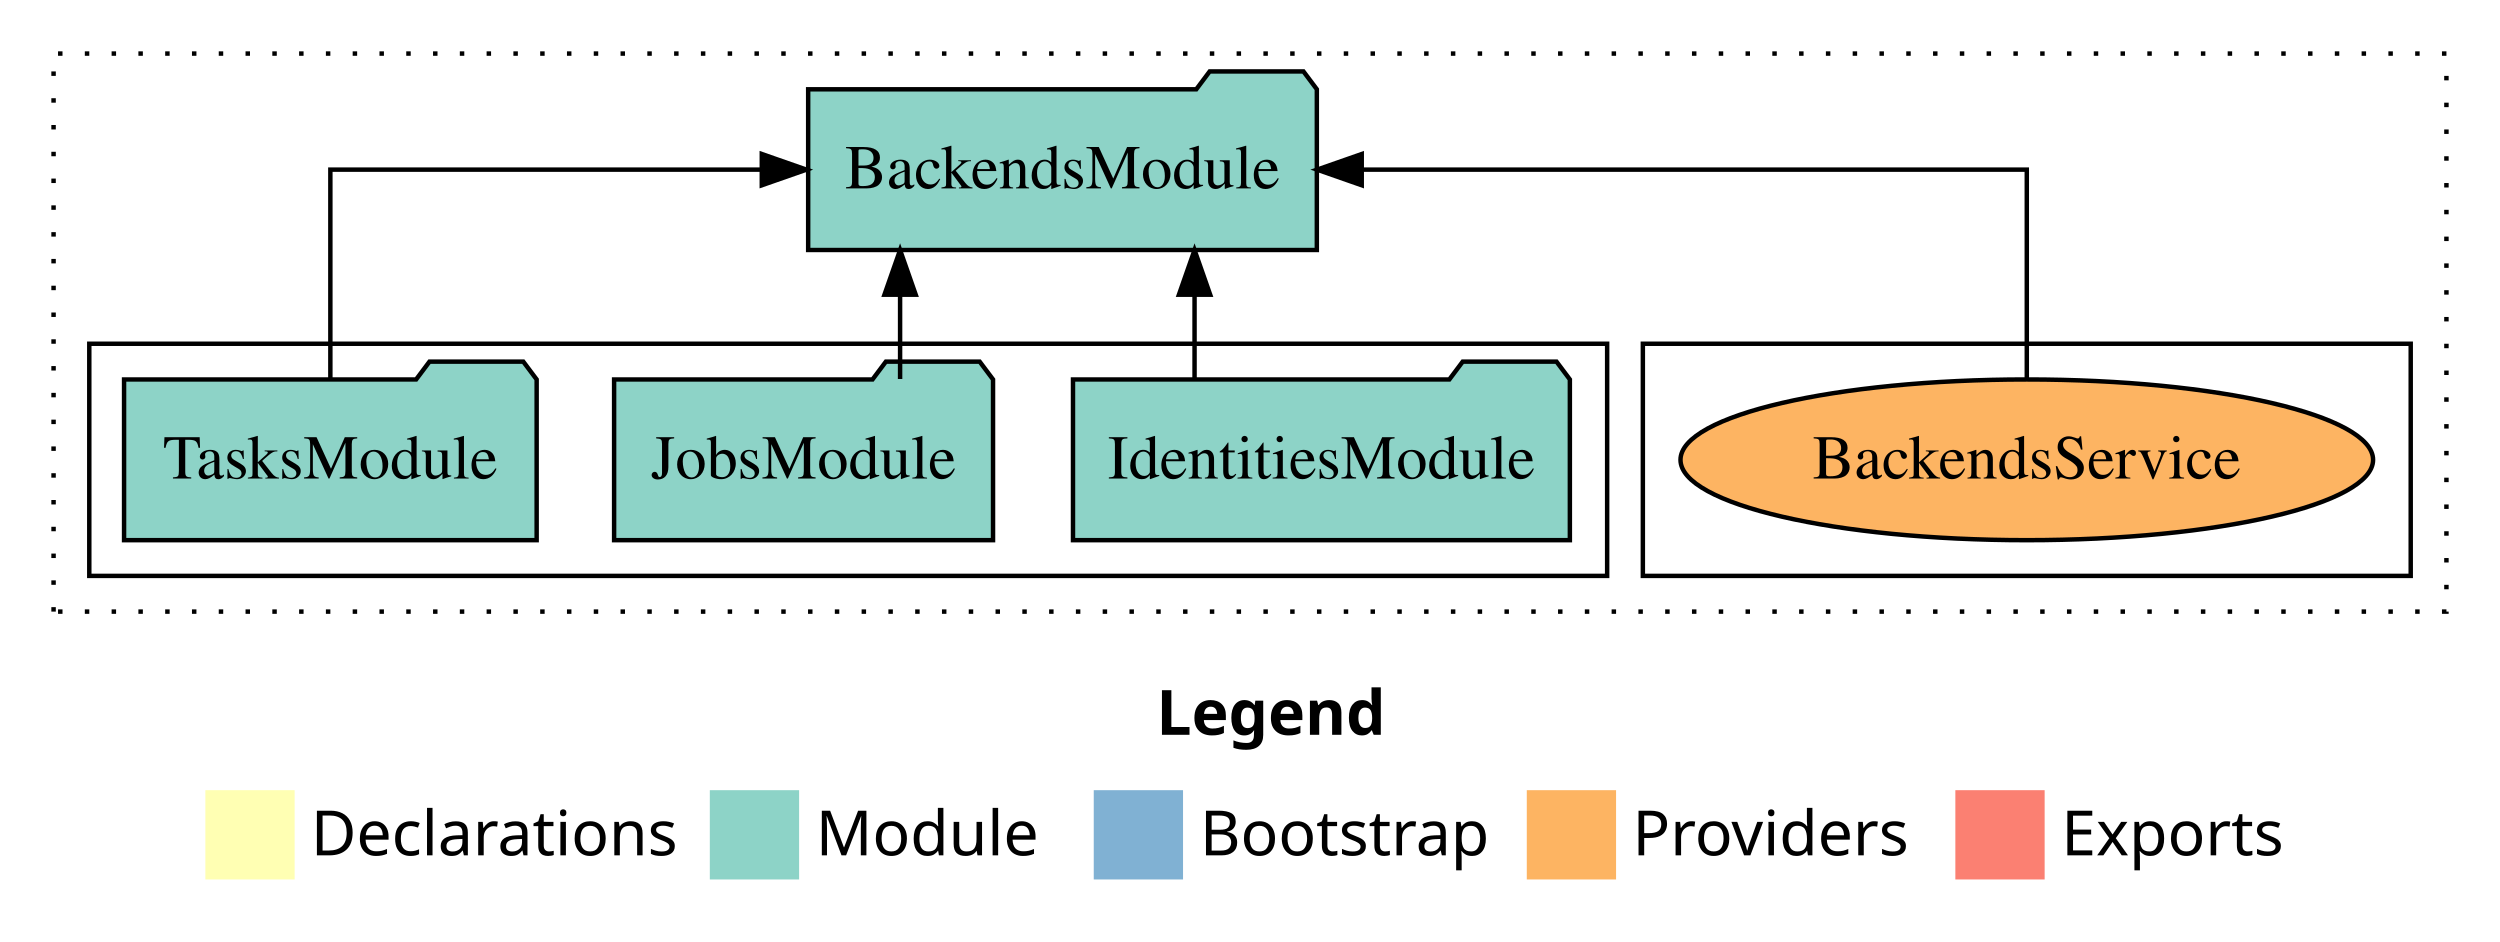
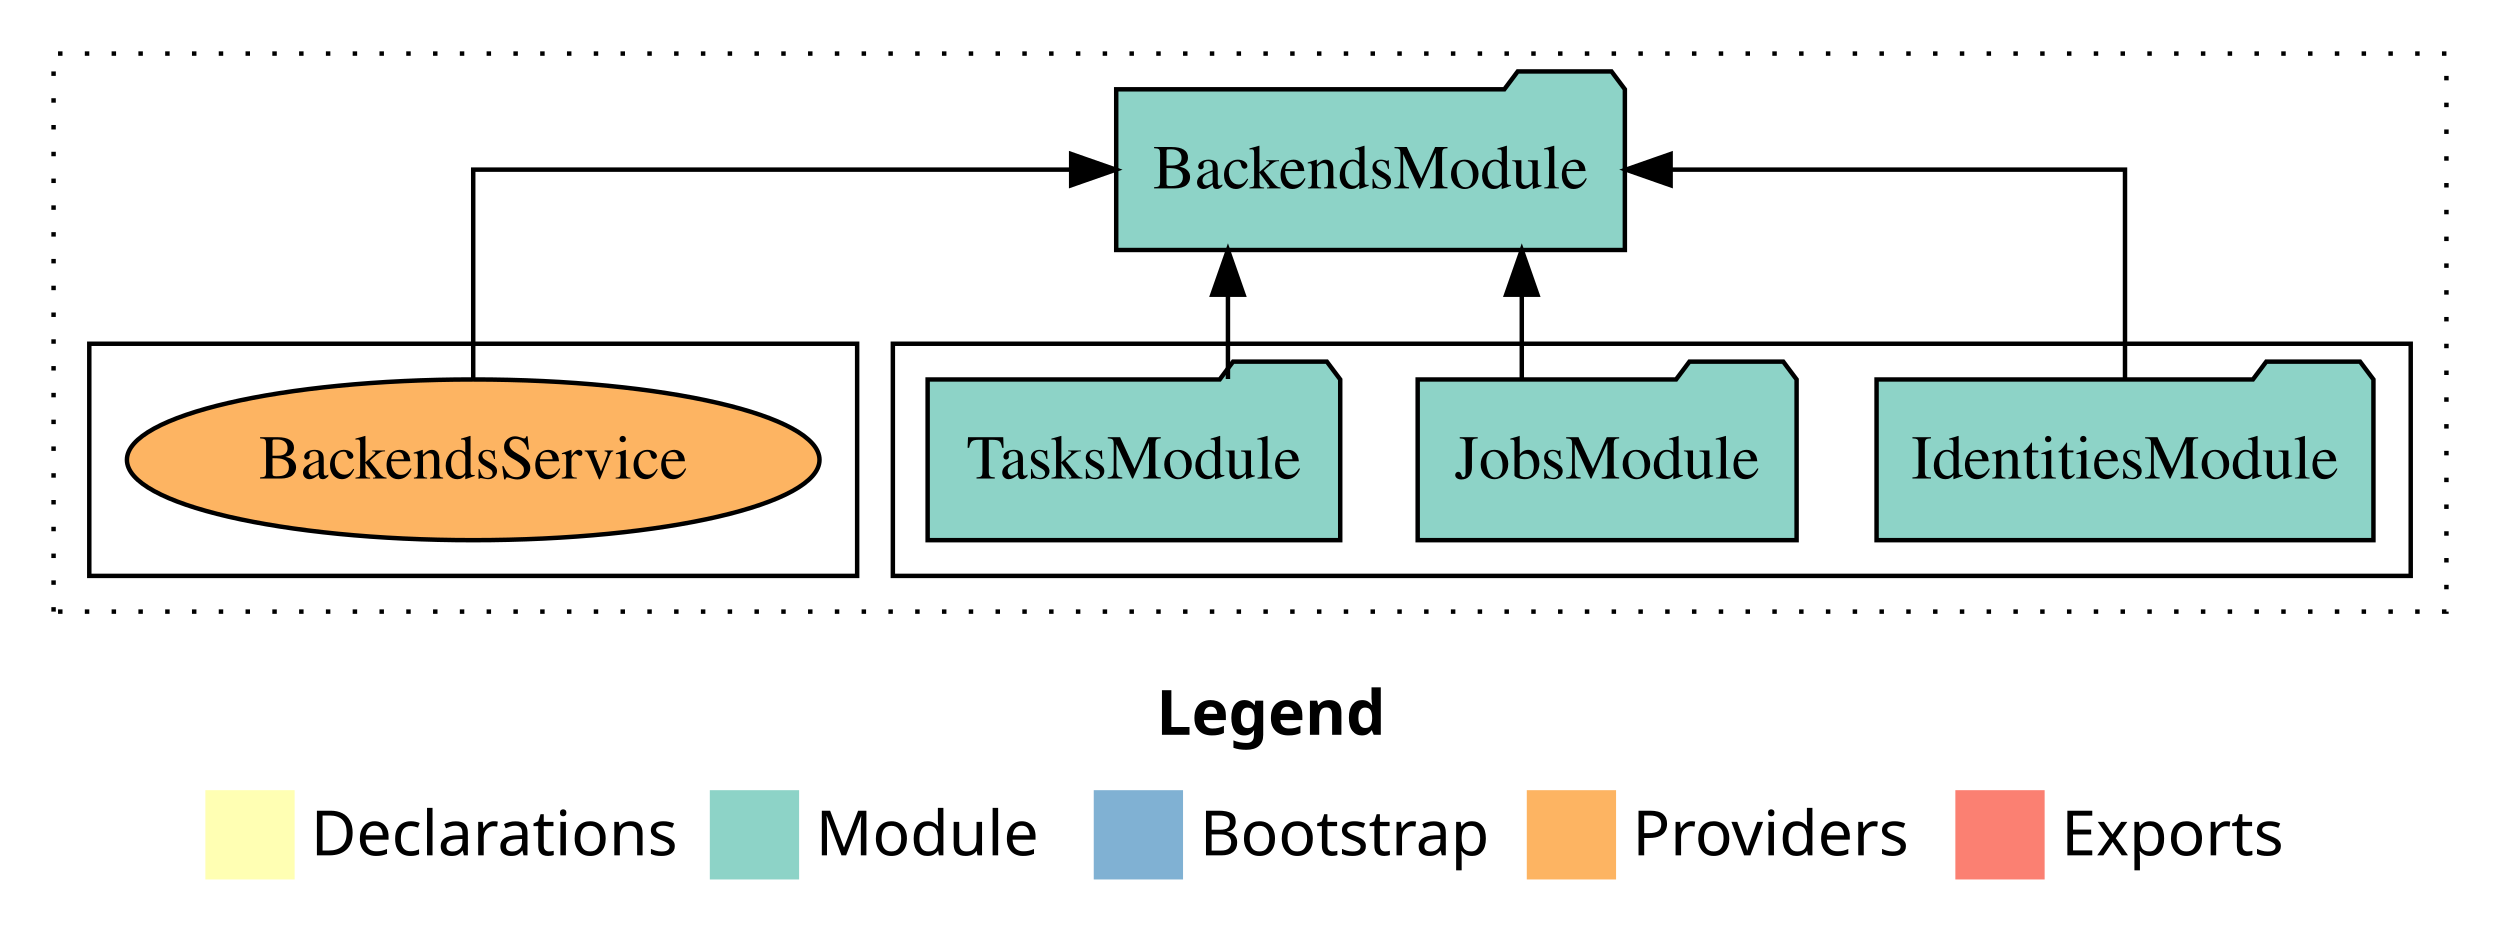
<svg xmlns="http://www.w3.org/2000/svg" width="560pt" height="211pt" viewBox="0.00 0.00 560.00 211.00">
  <g id="graph0" class="graph" transform="scale(1 1) rotate(0) translate(4 207)">
    <polygon fill="white" stroke="transparent" points="-4,4 -4,-207 556,-207 556,4 -4,4" />
    <text text-anchor="start" x="255.01" y="-42.4" font-family="Times-12" font-weight="bold" font-size="14.00">Legend</text>
    <polygon fill="#ffffb3" stroke="transparent" points="42,-10 42,-30 62,-30 62,-10 42,-10" />
    <text text-anchor="start" x="65.63" y="-15.4" font-family="Times-12" font-size="14.00">  Declarations</text>
    <polygon fill="#8dd3c7" stroke="transparent" points="155,-10 155,-30 175,-30 175,-10 155,-10" />
    <text text-anchor="start" x="178.73" y="-15.4" font-family="Times-12" font-size="14.00">  Module</text>
    <polygon fill="#80b1d3" stroke="transparent" points="241,-10 241,-30 261,-30 261,-10 241,-10" />
    <text text-anchor="start" x="264.78" y="-15.4" font-family="Times-12" font-size="14.00">  Bootstrap</text>
    <polygon fill="#fdb462" stroke="transparent" points="338,-10 338,-30 358,-30 358,-10 338,-10" />
    <text text-anchor="start" x="361.67" y="-15.4" font-family="Times-12" font-size="14.00">  Providers</text>
    <polygon fill="#fb8072" stroke="transparent" points="434,-10 434,-30 454,-30 454,-10 434,-10" />
    <text text-anchor="start" x="457.73" y="-15.4" font-family="Times-12" font-size="14.00">  Exports</text>
    <g id="clust1" class="cluster">
      <polygon fill="none" stroke="black" stroke-dasharray="1,5" points="8,-70 8,-195 544,-195 544,-70 8,-70" />
    </g>
+     <g id="clust3" class="cluster">
+       <polygon fill="none" stroke="black" points="196,-78 196,-130 536,-130 536,-78 196,-78" />
+     </g>
    <g id="clust6" class="cluster">
-       <polygon fill="none" stroke="black" points="364,-78 364,-130 536,-130 536,-78 364,-78" />
-     </g>
-     <g id="clust3" class="cluster">
-       <polygon fill="none" stroke="black" points="16,-78 16,-130 356,-130 356,-78 16,-78" />
+       <polygon fill="none" stroke="black" points="16,-78 16,-130 188,-130 188,-78 16,-78" />
    </g>
    <g id="node1" class="node">
-       <polygon fill="#8dd3c7" stroke="black" points="347.65,-122 344.65,-126 323.65,-126 320.65,-122 236.35,-122 236.35,-86 347.65,-86 347.65,-122" />
-       <text text-anchor="middle" x="292" y="-99.8" font-family="Times,serif" font-size="14.00">IdentitiesModule</text>
+       <polygon fill="#8dd3c7" stroke="black" points="527.65,-122 524.65,-126 503.65,-126 500.65,-122 416.35,-122 416.35,-86 527.65,-86 527.65,-122" />
+       <text text-anchor="middle" x="472" y="-99.8" font-family="Times,serif" font-size="14.00">IdentitiesModule</text>
    </g>
    <g id="node4" class="node">
-       <polygon fill="#8dd3c7" stroke="black" points="290.97,-187 287.97,-191 266.97,-191 263.97,-187 177.03,-187 177.03,-151 290.97,-151 290.97,-187" />
-       <text text-anchor="middle" x="234" y="-164.8" font-family="Times,serif" font-size="14.00">BackendsModule</text>
+       <polygon fill="#8dd3c7" stroke="black" points="359.97,-187 356.97,-191 335.97,-191 332.97,-187 246.03,-187 246.03,-151 359.97,-151 359.97,-187" />
+       <text text-anchor="middle" x="303" y="-164.8" font-family="Times,serif" font-size="14.00">BackendsModule</text>
    </g>
    <g id="edge1" class="edge">
-       <path fill="none" stroke="black" d="M263.58,-122.11C263.58,-122.11 263.58,-140.99 263.58,-140.99" />
-       <polygon fill="black" stroke="black" points="260.08,-140.99 263.58,-150.99 267.08,-140.99 260.08,-140.99" />
+       <path fill="none" stroke="black" d="M472,-122.11C472,-141.34 472,-169 472,-169 472,-169 370.22,-169 370.22,-169" />
+       <polygon fill="black" stroke="black" points="370.22,-165.5 360.22,-169 370.22,-172.5 370.22,-165.5" />
    </g>
    <g id="node2" class="node">
-       <polygon fill="#8dd3c7" stroke="black" points="218.44,-122 215.44,-126 194.44,-126 191.44,-122 133.56,-122 133.56,-86 218.44,-86 218.44,-122" />
-       <text text-anchor="middle" x="176" y="-99.8" font-family="Times,serif" font-size="14.00">JobsModule</text>
+       <polygon fill="#8dd3c7" stroke="black" points="398.44,-122 395.44,-126 374.44,-126 371.44,-122 313.56,-122 313.56,-86 398.44,-86 398.44,-122" />
+       <text text-anchor="middle" x="356" y="-99.8" font-family="Times,serif" font-size="14.00">JobsModule</text>
    </g>
    <g id="edge2" class="edge">
-       <path fill="none" stroke="black" d="M197.62,-122.11C197.62,-122.11 197.62,-140.99 197.62,-140.99" />
-       <polygon fill="black" stroke="black" points="194.12,-140.99 197.62,-150.99 201.12,-140.99 194.12,-140.99" />
+       <path fill="none" stroke="black" d="M336.88,-122.11C336.88,-122.11 336.88,-140.99 336.88,-140.99" />
+       <polygon fill="black" stroke="black" points="333.38,-140.99 336.88,-150.99 340.38,-140.99 333.38,-140.99" />
    </g>
    <g id="node3" class="node">
-       <polygon fill="#8dd3c7" stroke="black" points="116.21,-122 113.21,-126 92.21,-126 89.21,-122 23.79,-122 23.79,-86 116.21,-86 116.21,-122" />
-       <text text-anchor="middle" x="70" y="-99.8" font-family="Times,serif" font-size="14.00">TasksModule</text>
+       <polygon fill="#8dd3c7" stroke="black" points="296.21,-122 293.21,-126 272.21,-126 269.21,-122 203.79,-122 203.79,-86 296.21,-86 296.21,-122" />
+       <text text-anchor="middle" x="250" y="-99.8" font-family="Times,serif" font-size="14.00">TasksModule</text>
    </g>
    <g id="edge3" class="edge">
-       <path fill="none" stroke="black" d="M70,-122.11C70,-141.34 70,-169 70,-169 70,-169 166.64,-169 166.64,-169" />
-       <polygon fill="black" stroke="black" points="166.64,-172.5 176.64,-169 166.64,-165.5 166.64,-172.5" />
+       <path fill="none" stroke="black" d="M271.06,-122.11C271.06,-122.11 271.06,-140.99 271.06,-140.99" />
+       <polygon fill="black" stroke="black" points="267.56,-140.99 271.06,-150.99 274.56,-140.99 267.56,-140.99" />
    </g>
    <g id="node5" class="node">
-       <ellipse fill="#fdb462" stroke="black" cx="450" cy="-104" rx="77.57" ry="18" />
-       <text text-anchor="middle" x="450" y="-99.8" font-family="Times,serif" font-size="14.00">BackendsService</text>
+       <ellipse fill="#fdb462" stroke="black" cx="102" cy="-104" rx="77.57" ry="18" />
+       <text text-anchor="middle" x="102" y="-99.8" font-family="Times,serif" font-size="14.00">BackendsService</text>
    </g>
    <g id="edge4" class="edge">
-       <path fill="none" stroke="black" d="M450,-122.11C450,-141.34 450,-169 450,-169 450,-169 301.03,-169 301.03,-169" />
-       <polygon fill="black" stroke="black" points="301.03,-165.5 291.03,-169 301.03,-172.5 301.03,-165.5" />
+       <path fill="none" stroke="black" d="M102,-122.11C102,-141.34 102,-169 102,-169 102,-169 235.94,-169 235.94,-169" />
+       <polygon fill="black" stroke="black" points="235.94,-172.5 245.94,-169 235.94,-165.5 235.94,-172.5" />
    </g>
  </g>
</svg>
